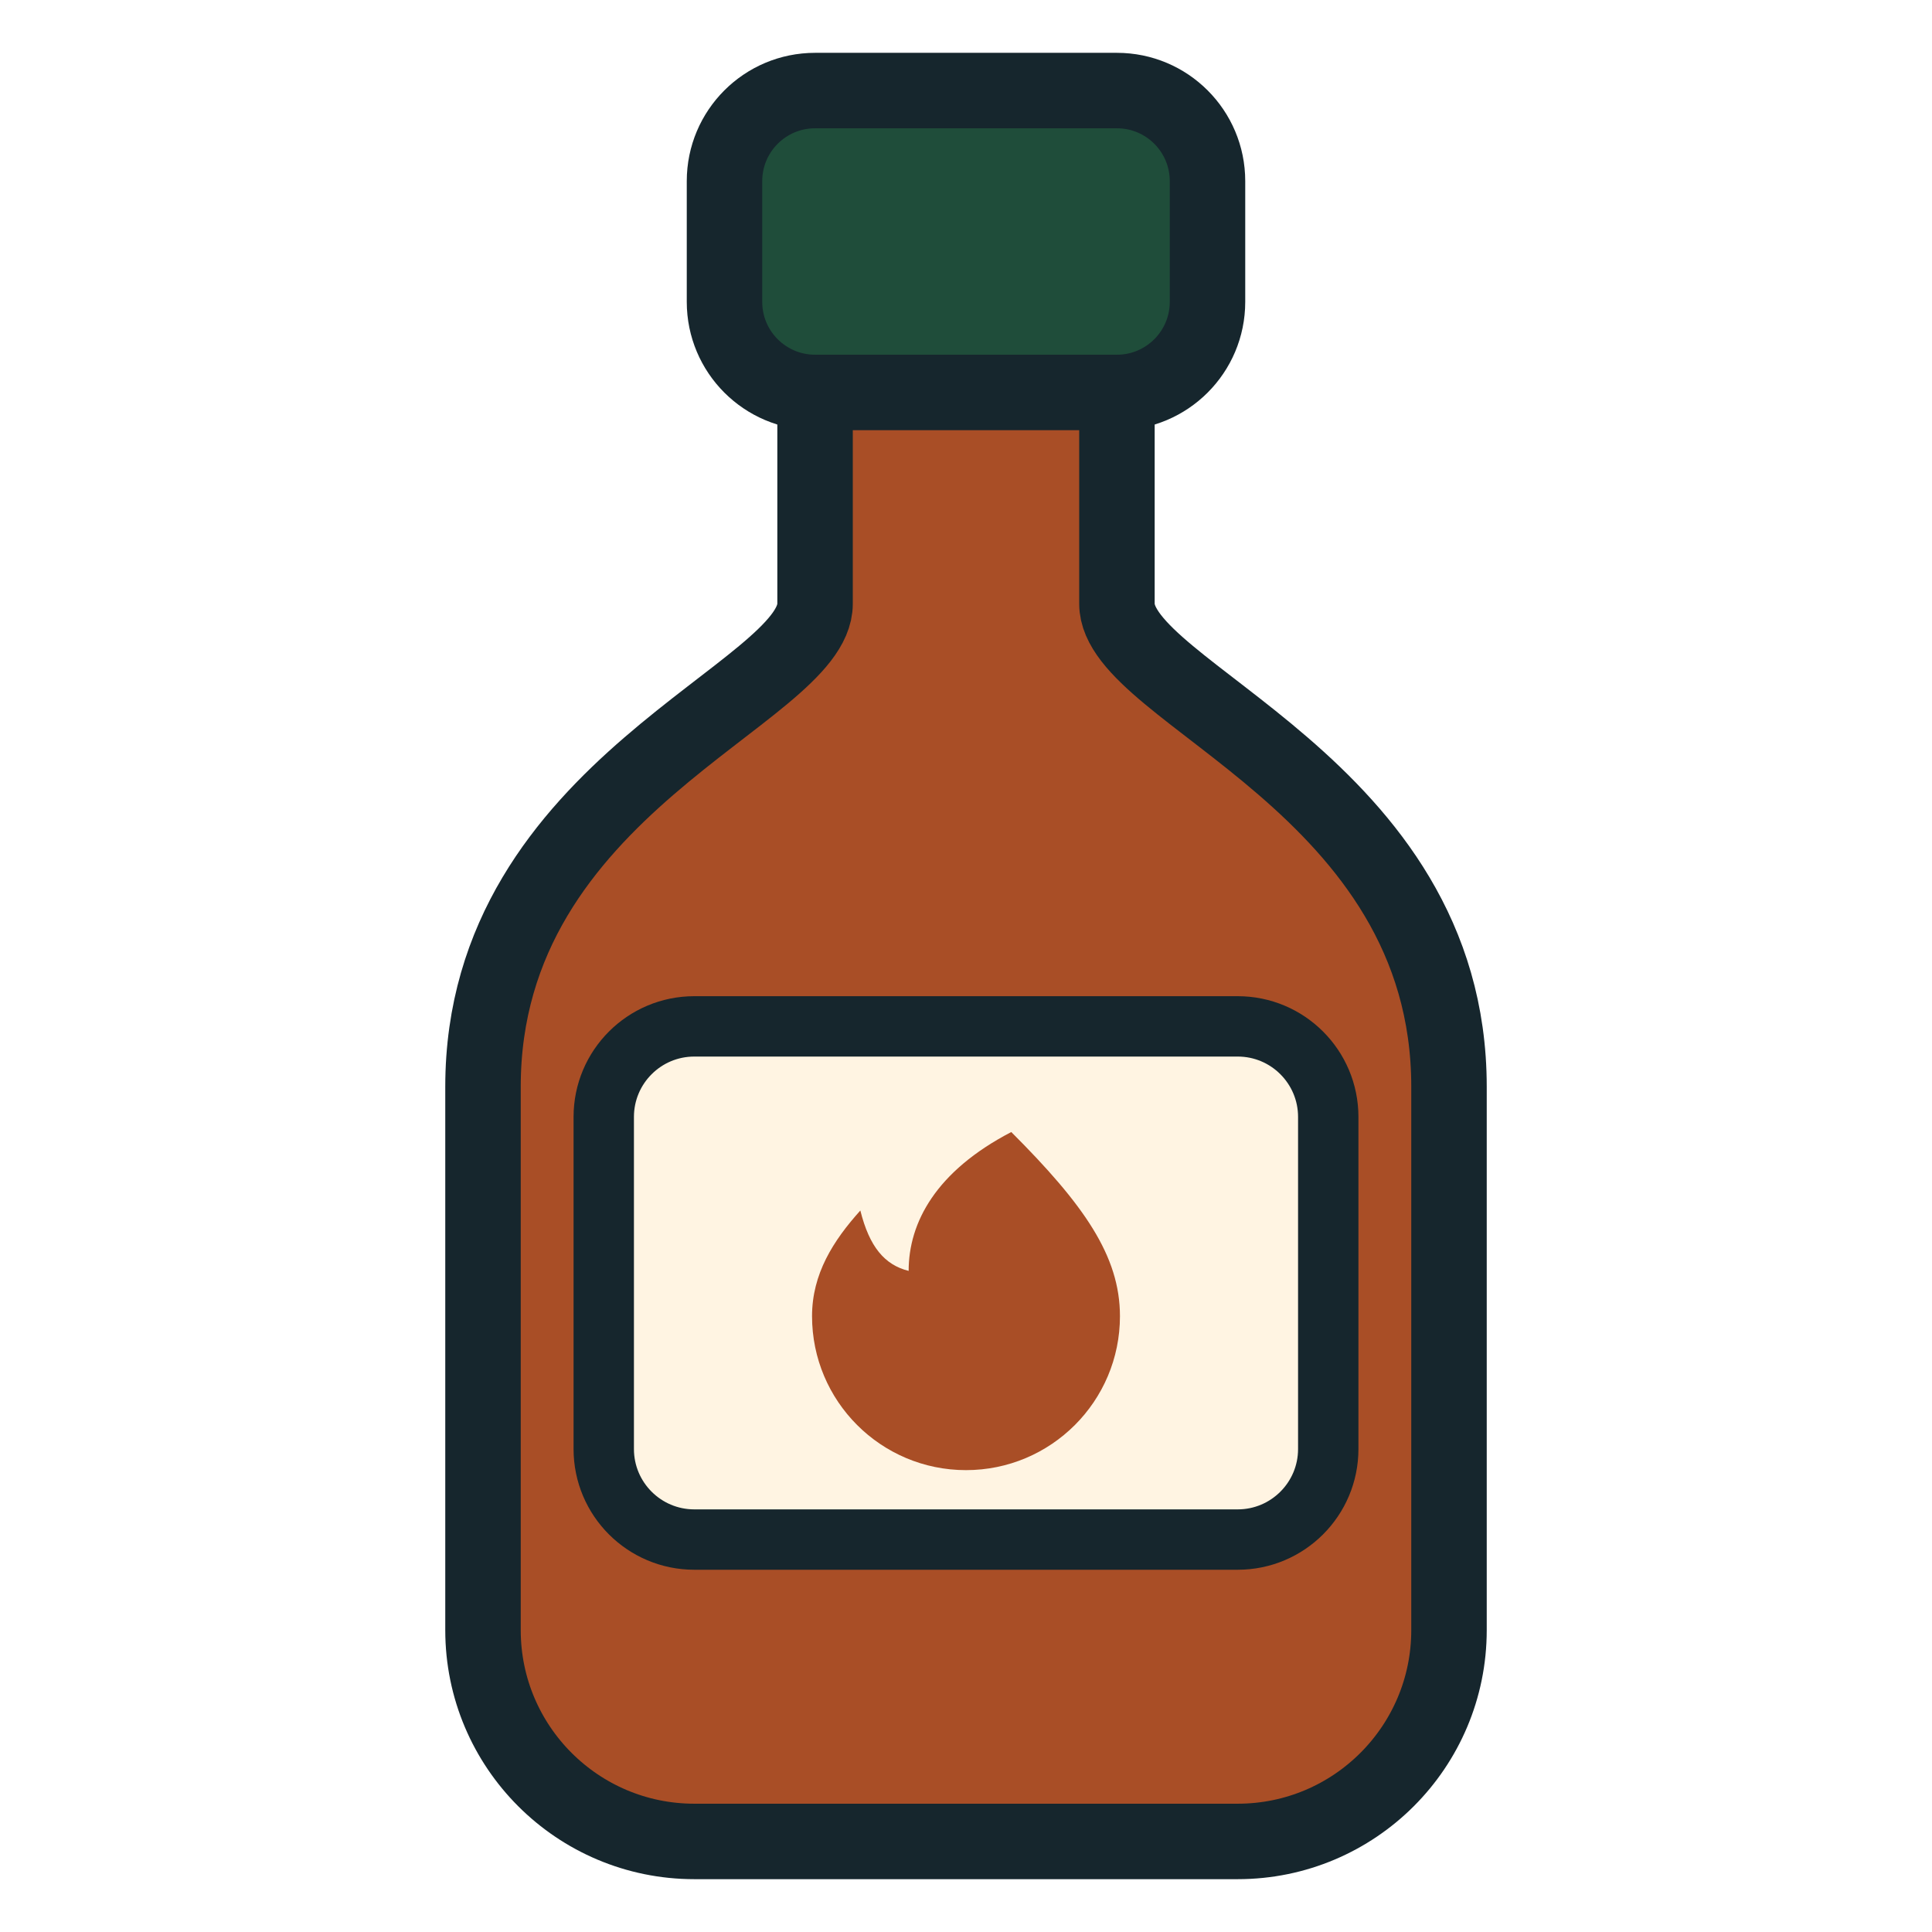
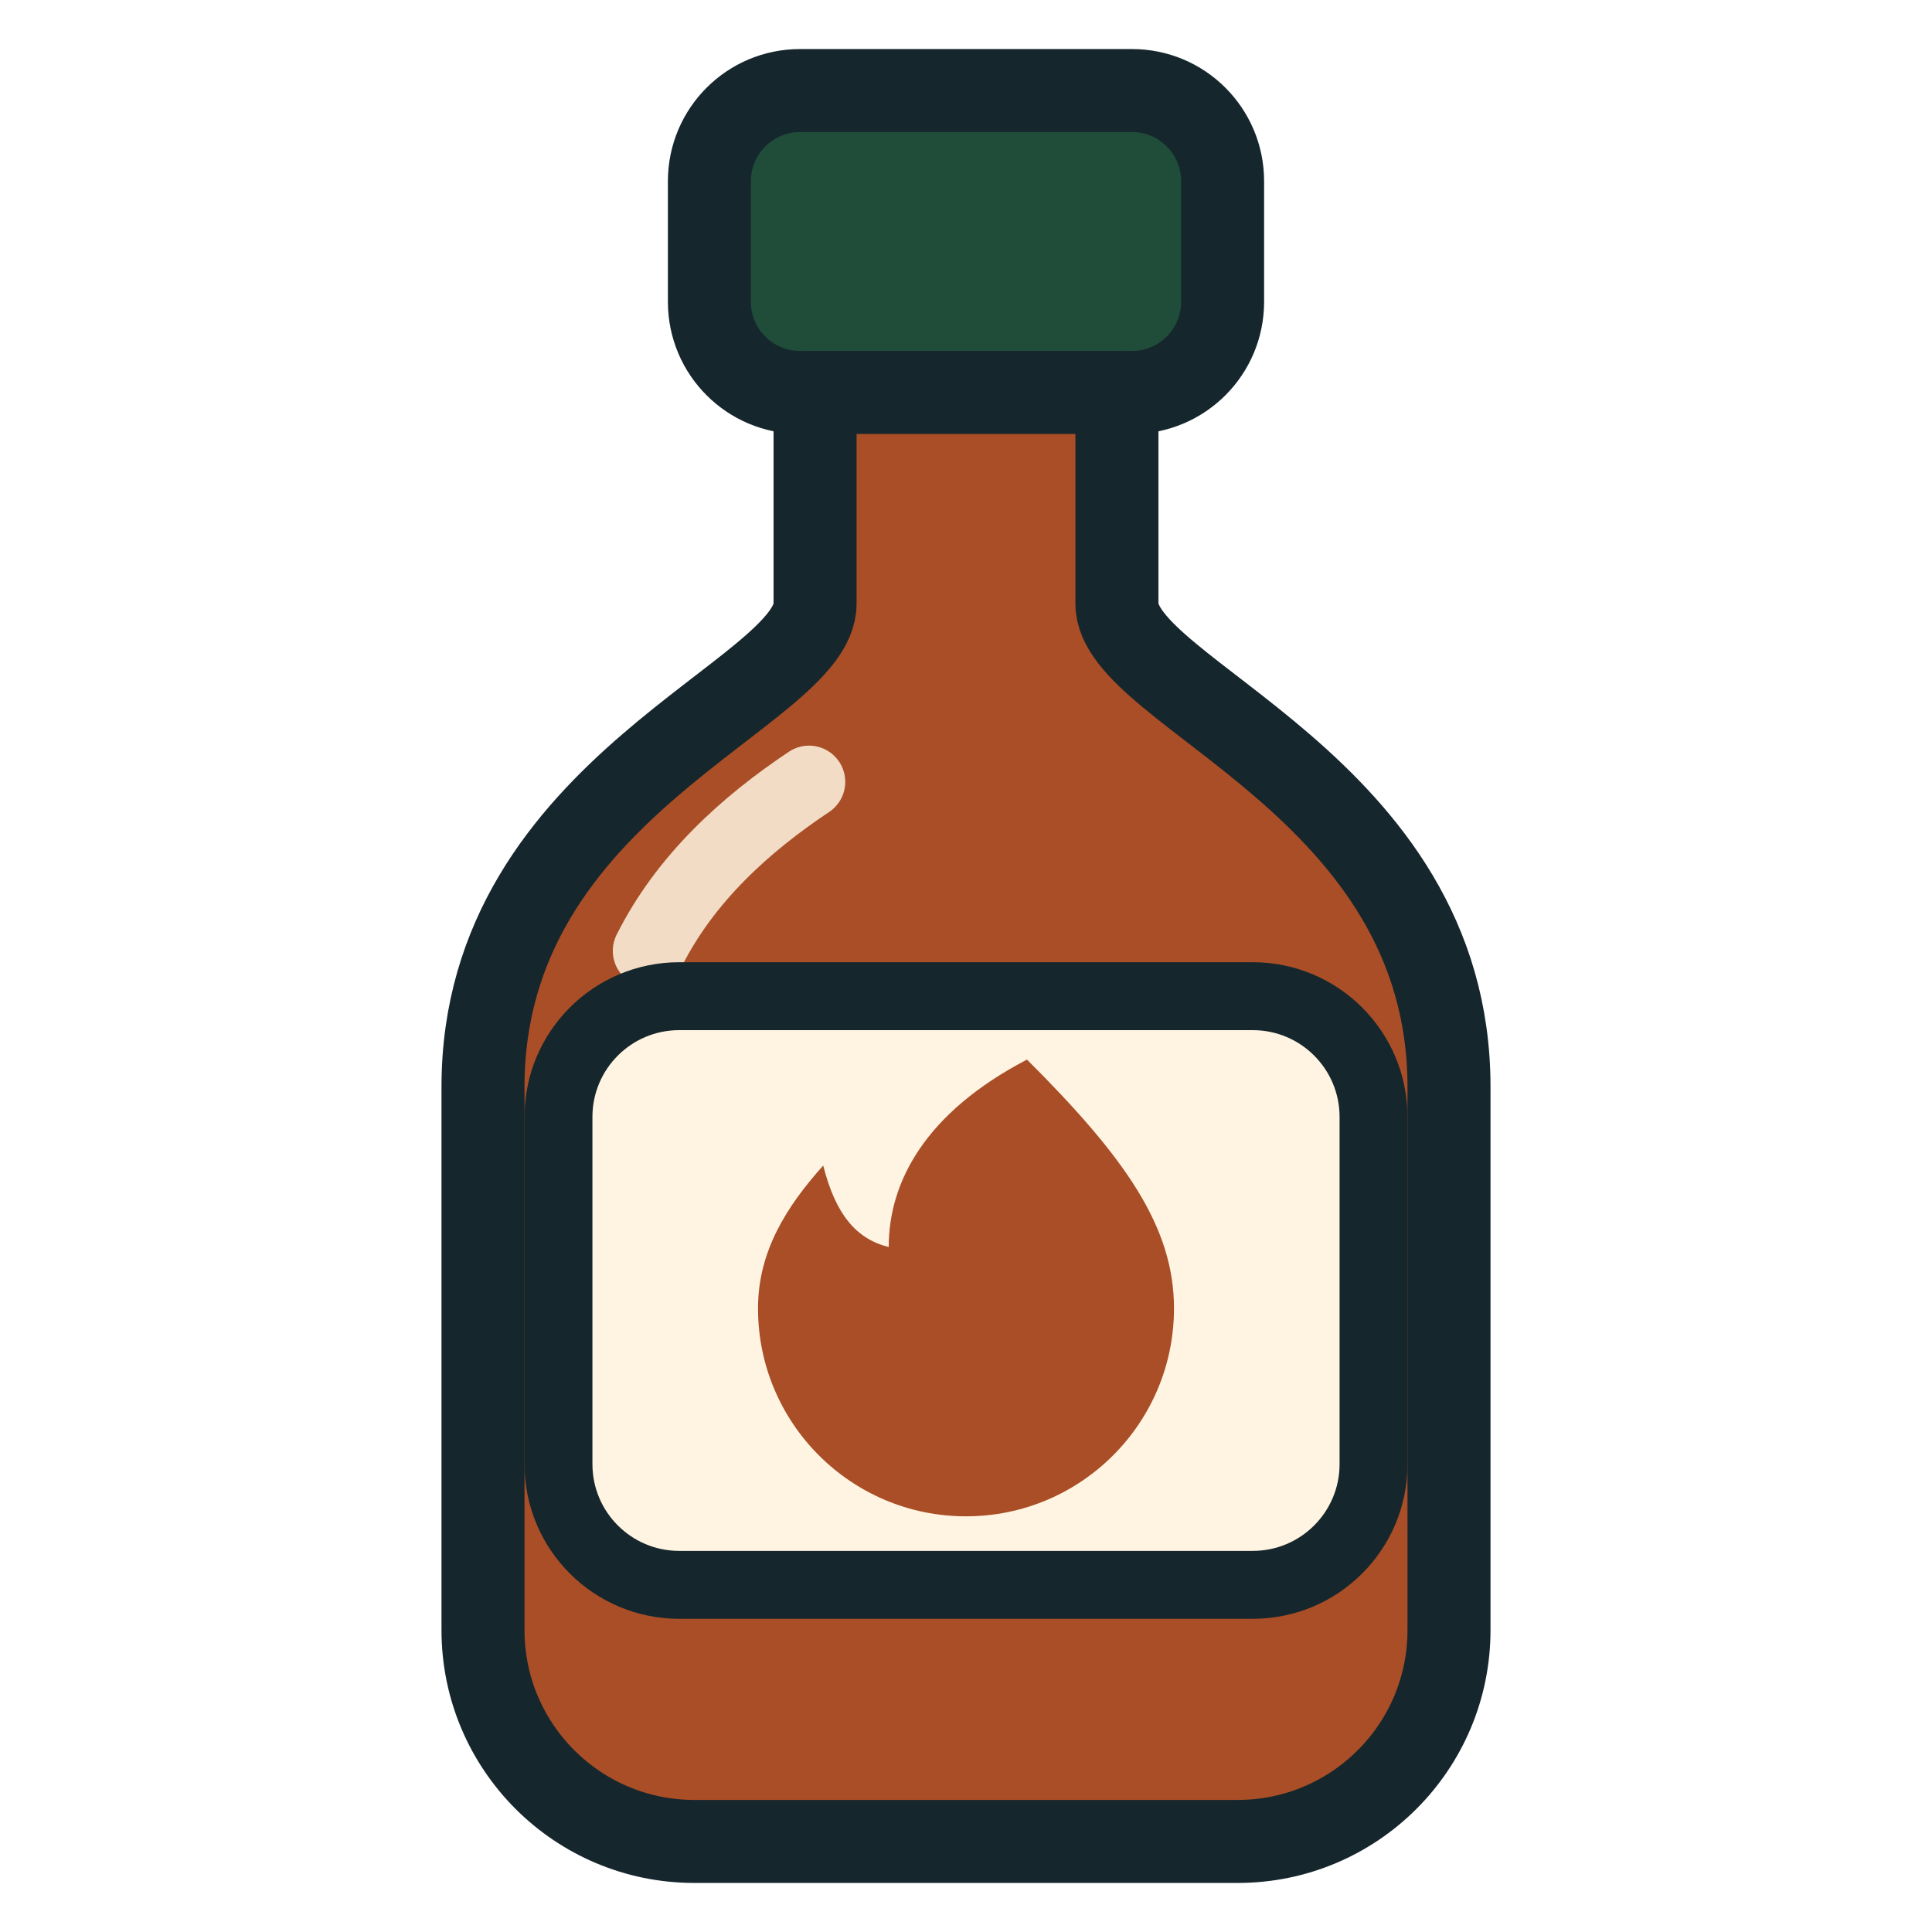
<svg xmlns="http://www.w3.org/2000/svg" viewBox="0 0 64 64">
-   <rect x="24" y="3" width="16" height="10" rx="3" fill="#1f4d3a" stroke="#16262d" stroke-width="2.5" />
-   <path d="M27 13h10v7c0 3 11 6 11 16v18a7 7 0 0 1-7 7H23a7 7 0 0 1-7-7V36c0-10 11-13 11-16z" fill="#a94e26" stroke="#16262d" stroke-width="2.5" stroke-linejoin="round" />
-   <rect x="20" y="34" width="24" height="17" rx="3" fill="#fff4e2" stroke="#16262d" stroke-width="2" />
-   <path d="M33.5 37.5c2.4 2.4 3.6 4.1 3.6 6.1a5.1 5.1 0 0 1-10.2 0c0-1.4.7-2.5 1.6-3.5.3 1.2.8 1.8 1.6 2 0-1.6.9-3.3 3.4-4.6z" fill="#a94e26" />
+   <rect x="23.5" y="3" width="17" height="10" rx="3" fill="#1f4d3a" stroke="#16262d" stroke-width="2.75" />
+   <path d="M27 13h10v7c0 3 11 6 11 16v18a7 7 0 0 1-7 7H23a7 7 0 0 1-7-7V36c0-10 11-13 11-16z" fill="#a94e26" stroke="#16262d" stroke-width="2.75" stroke-linejoin="round" />
+   <path d="M21.5 31.5C22.7 29.1 24.7 27.3 26.8 25.9" fill="none" stroke="#fff4e2" stroke-width="2.4" stroke-linecap="round" stroke-opacity=".85" />
+   <rect x="18.5" y="33" width="27" height="19.5" rx="4" fill="#fff4e2" stroke="#16262d" stroke-width="2.25" />
+   <path d="M34.02 35.1C37.27 38.34 38.89 40.64 38.89 43.34A6.885 6.885 0 0 1 25.11 43.34C25.11 41.45 26.06 39.96 27.27 38.61C27.68 40.23 28.36 41.04 29.44 41.31C29.44 39.15 30.65 36.86 34.02 35.1z" fill="#a94e26" />
</svg>
